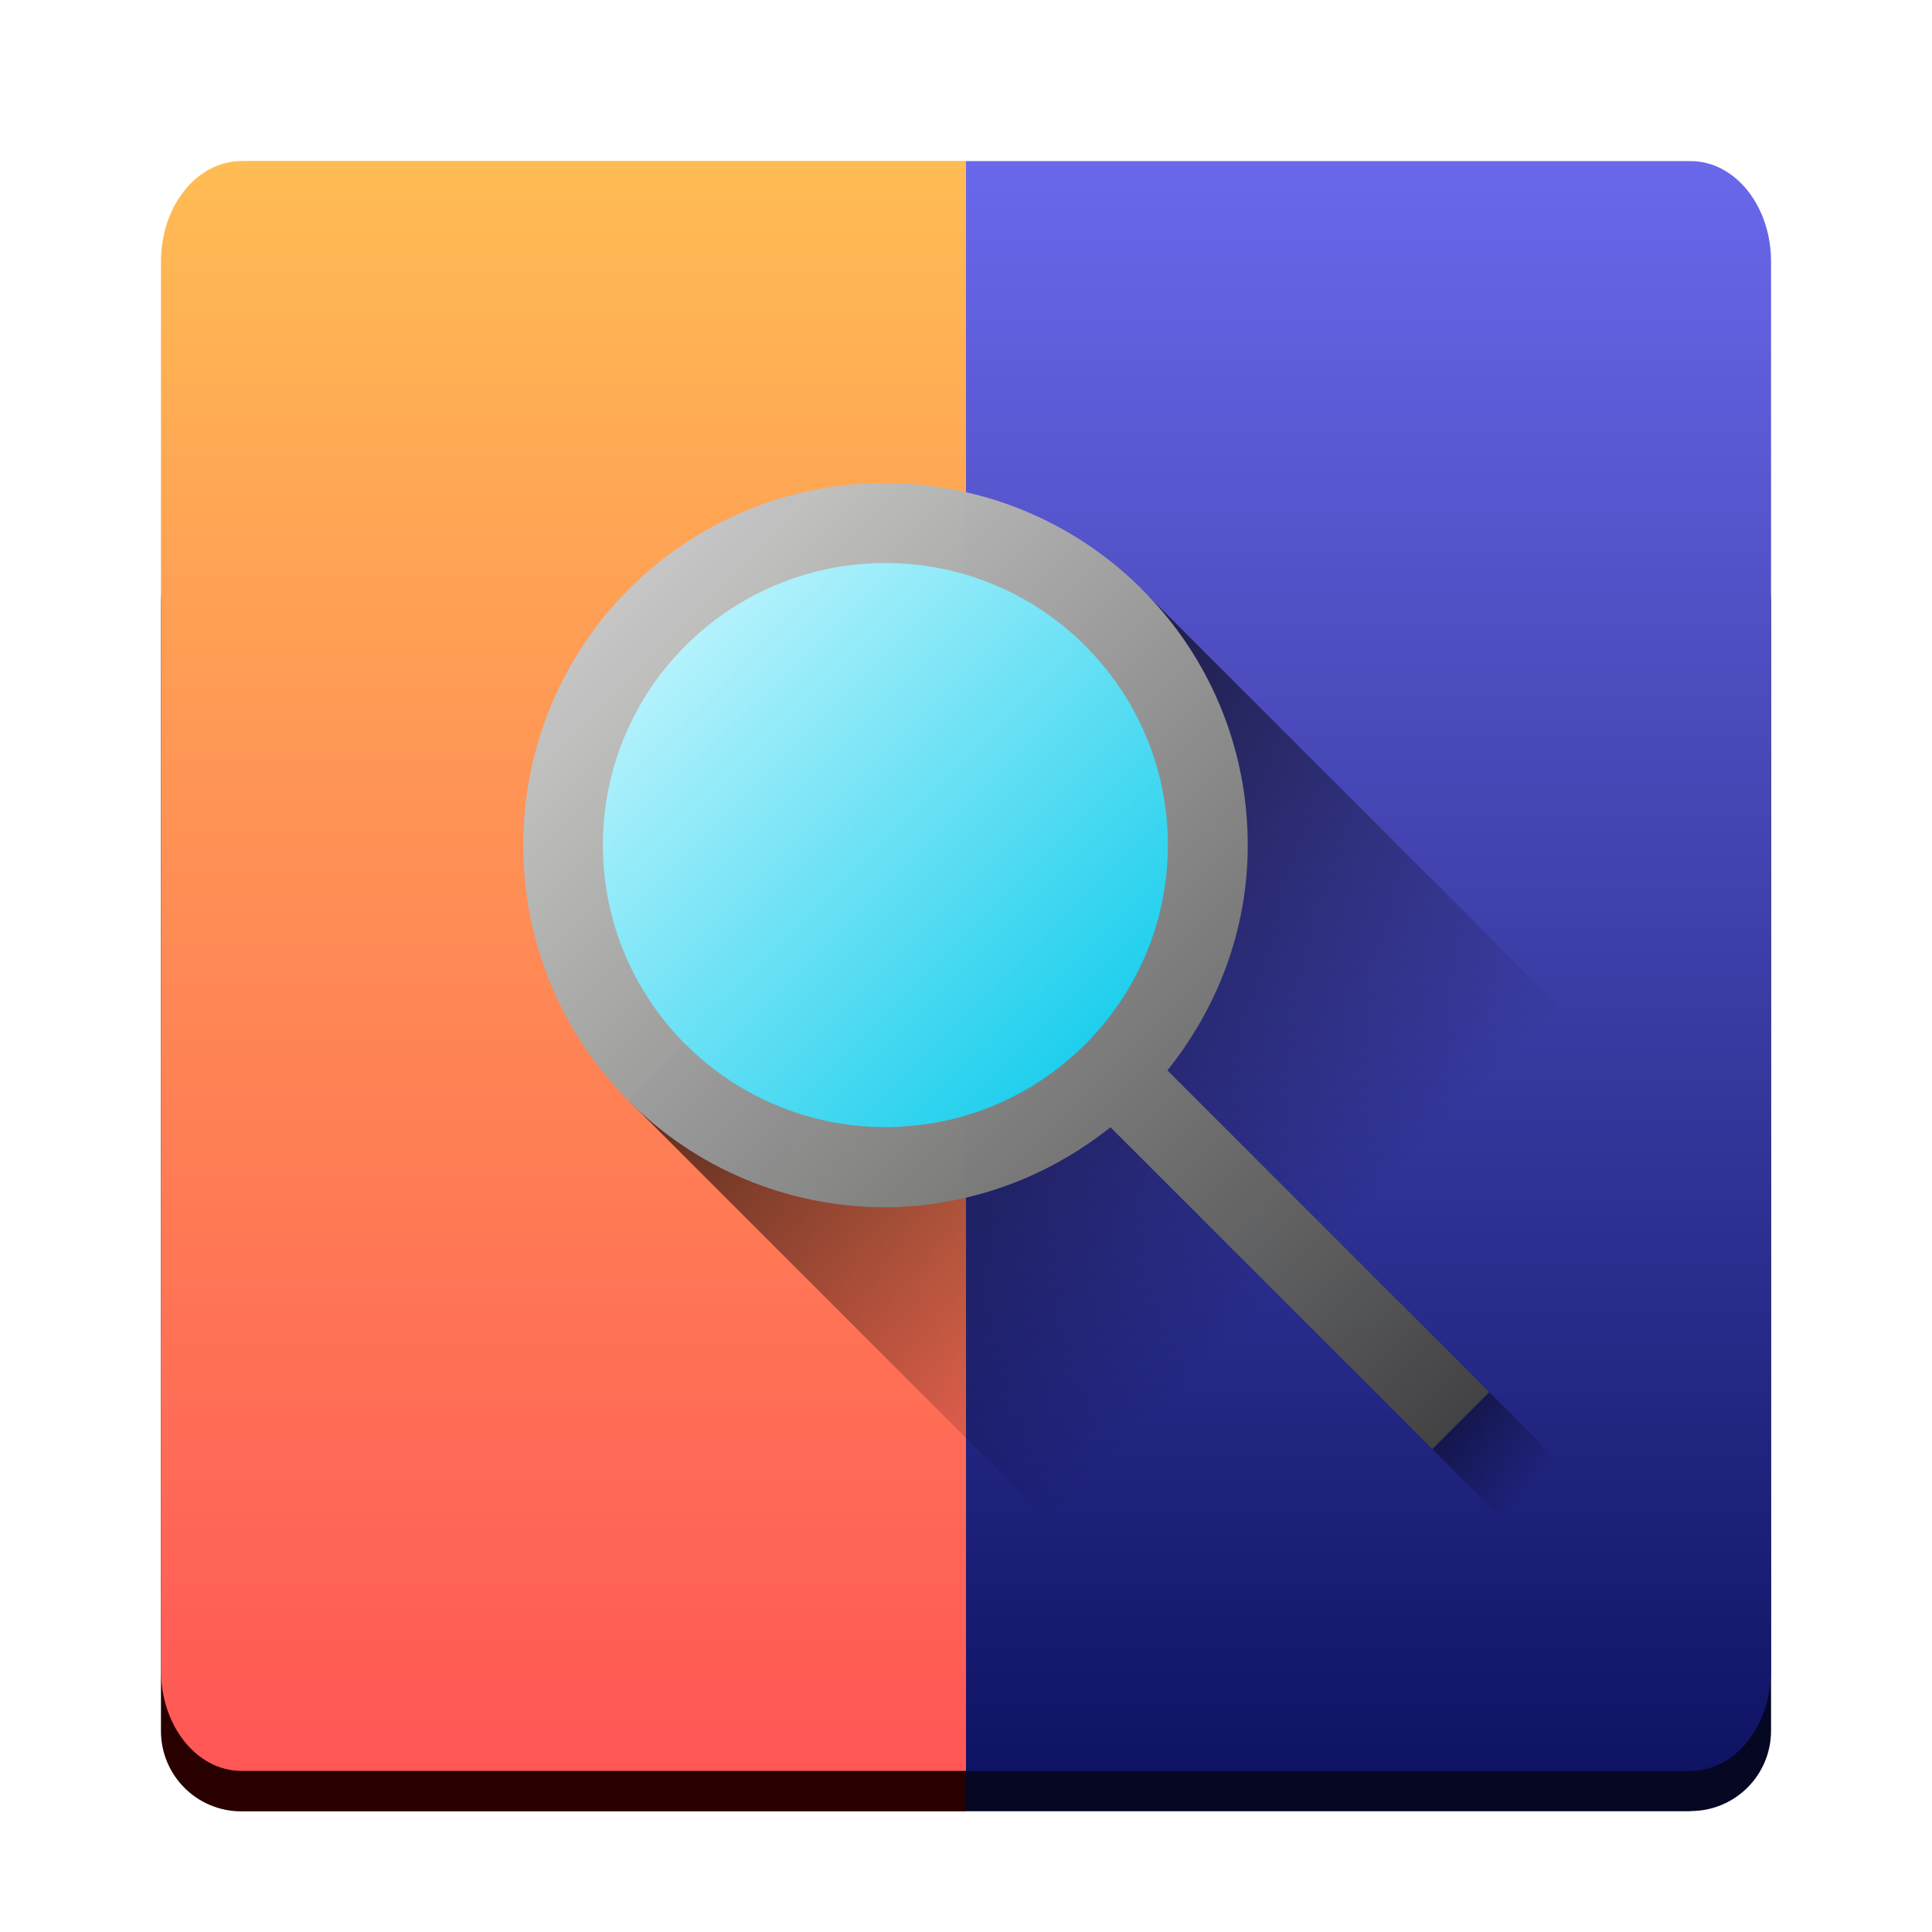
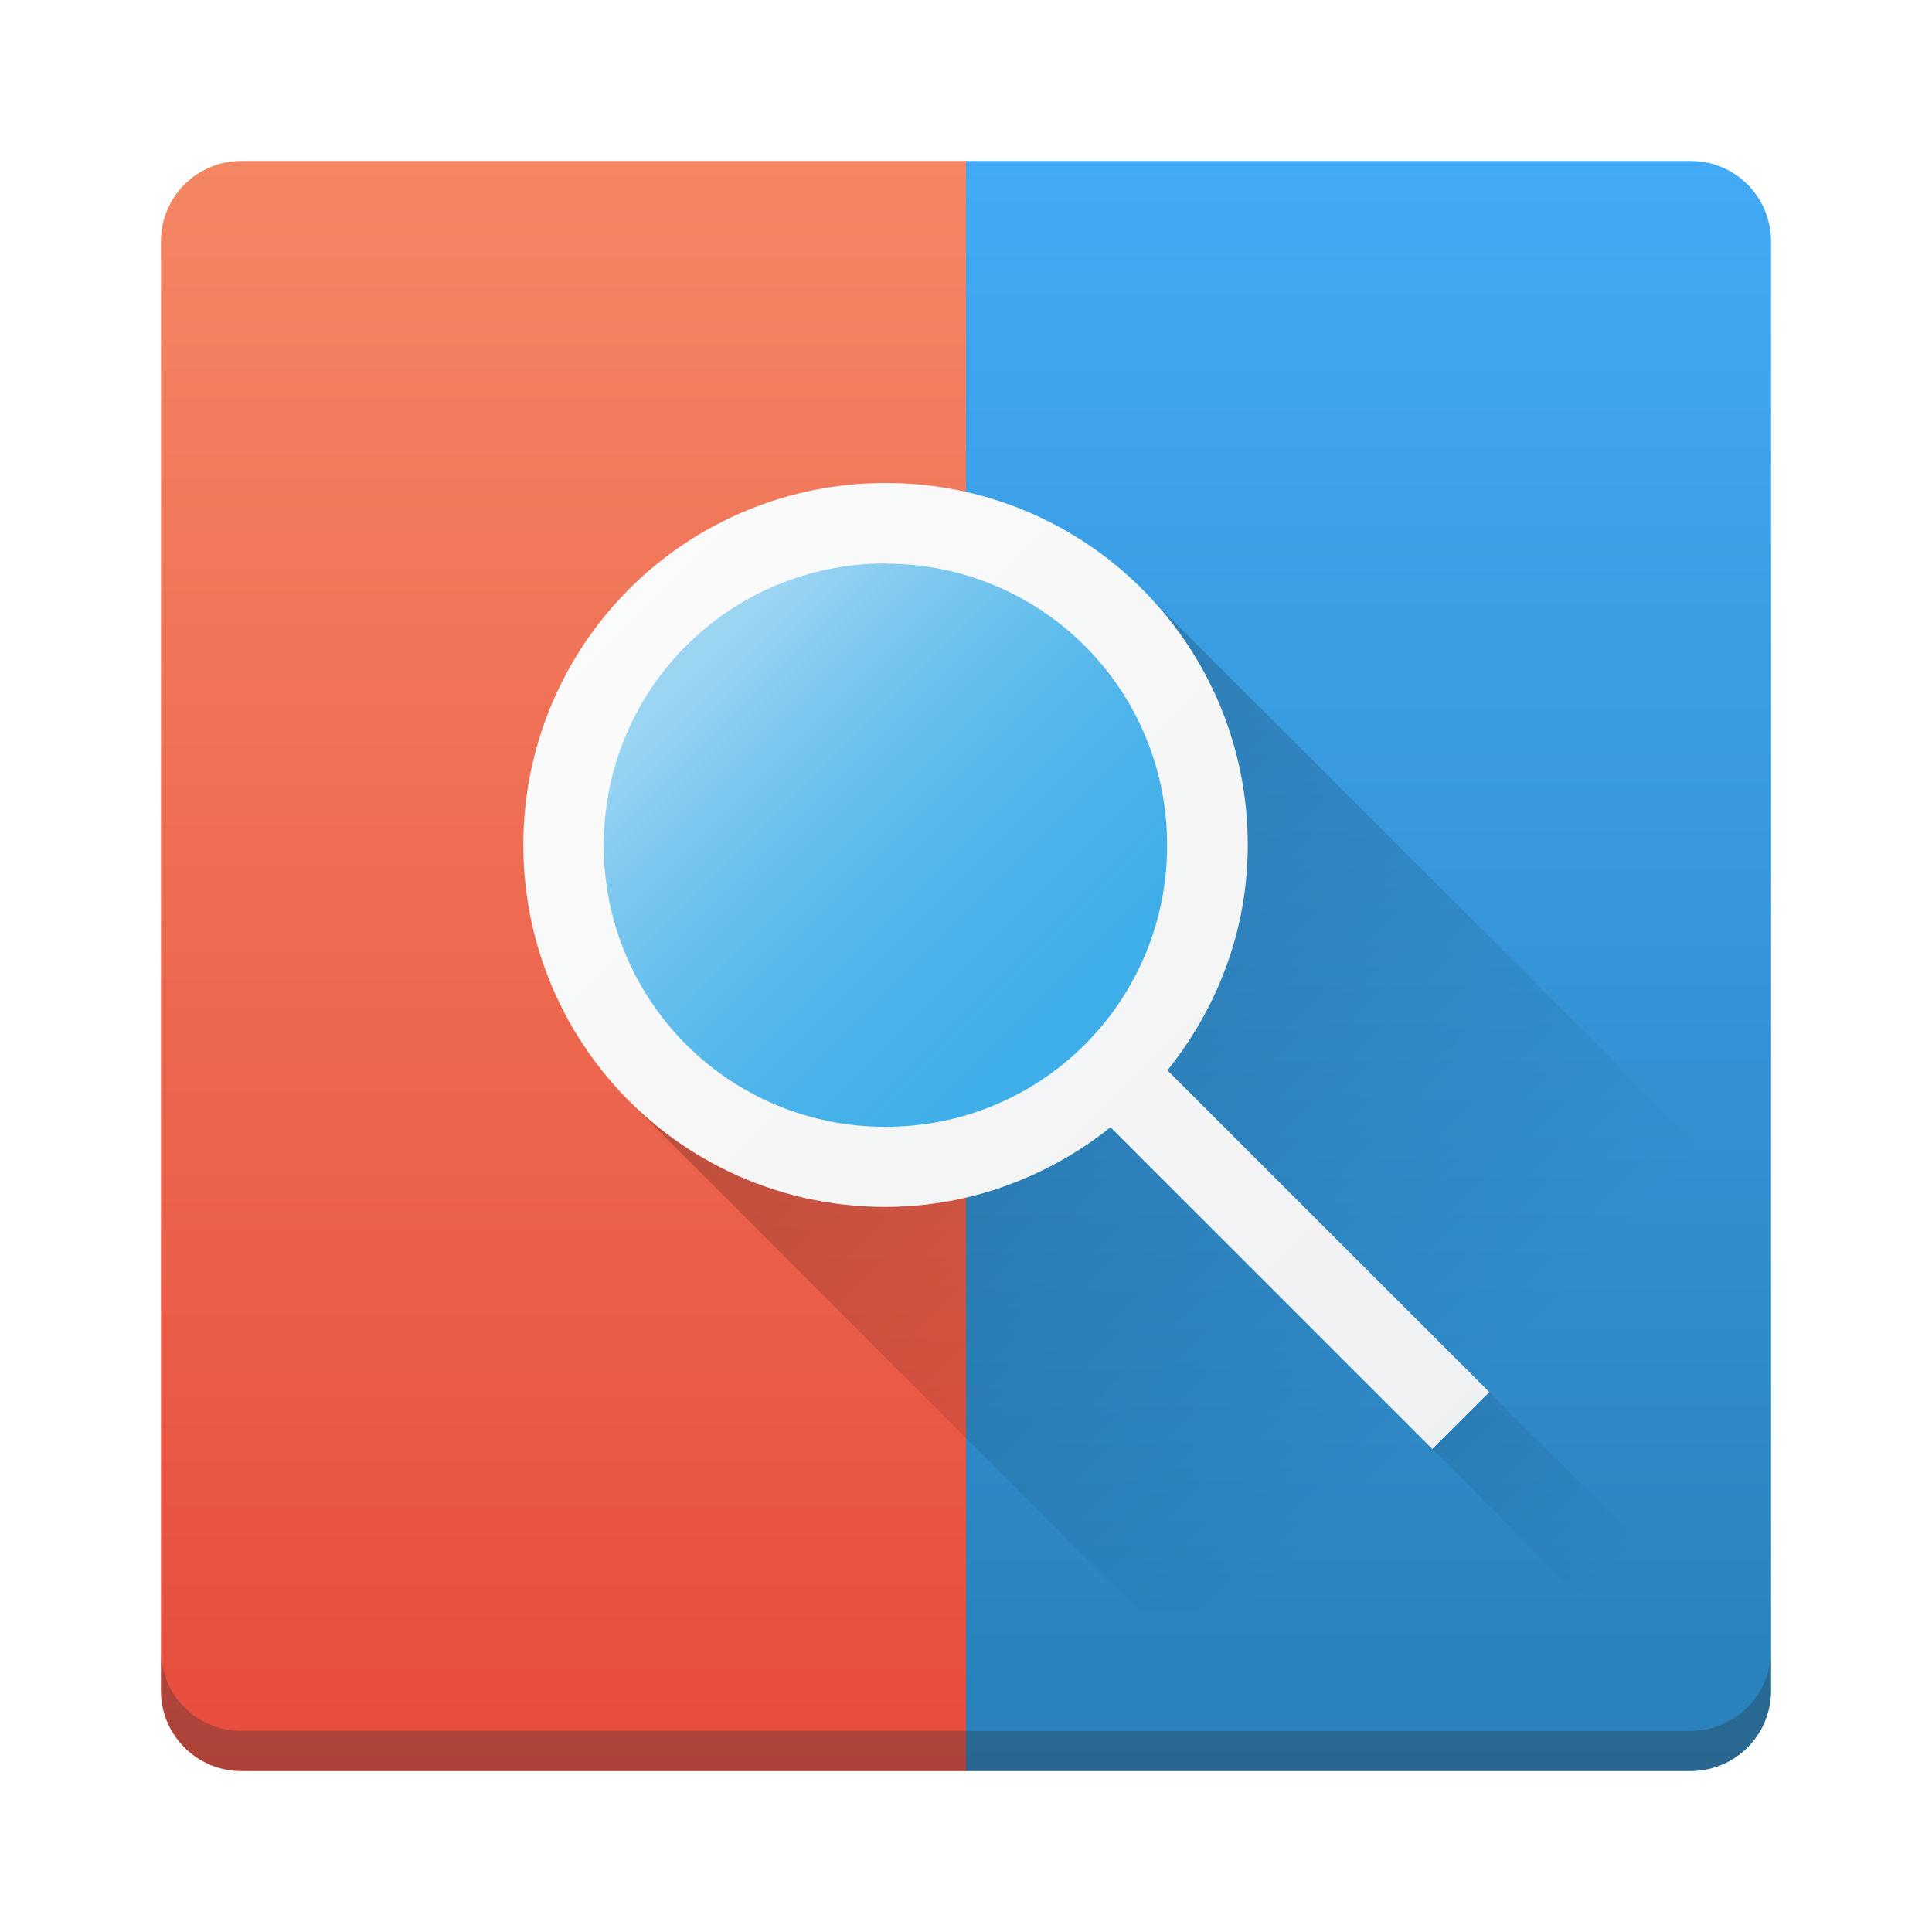
- <svg xmlns="http://www.w3.org/2000/svg" xmlns:xlink="http://www.w3.org/1999/xlink" width="48" height="48" viewBox="0 0 12.7 12.7" version="1.1" id="svg8">
-   <defs id="defs2">
-     <linearGradient id="linearGradient985-3">
-       <stop id="stop1002" offset="0" style="stop-color:#6a68eb;stop-opacity:1" />
-       <stop id="stop1004" offset="1" style="stop-color:#0e1363;stop-opacity:1" />
-     </linearGradient>
-     <linearGradient id="linearGradient985-3-6">
-       <stop style="stop-color:#ffbc54;stop-opacity:1" offset="0" id="stop981" />
-       <stop style="stop-color:#ff5656;stop-opacity:1" offset="1" id="stop983" />
-     </linearGradient>
-     <linearGradient id="linearGradient979">
-       <stop id="stop975" offset="0" style="stop-color:#d7d7d7;stop-opacity:1" />
-       <stop id="stop977" offset="1" style="stop-color:#3f3f3f;stop-opacity:0.987" />
-     </linearGradient>
-     <linearGradient id="linearGradient1661">
-       <stop id="stop2337" offset="0" style="stop-color:#000000;stop-opacity:0.467" />
-       <stop id="stop2339" offset="1" style="stop-color:#000000;stop-opacity:0;" />
-     </linearGradient>
-     <linearGradient id="linearGradient2323">
-       <stop style="stop-color:#00c8ea;stop-opacity:1" offset="0" id="stop2319" />
-       <stop style="stop-color:#d2f9ff;stop-opacity:1" offset="1" id="stop2321" />
-     </linearGradient>
-     <linearGradient id="linearGradient2315">
-       <stop style="stop-color:#2c2c2c;stop-opacity:1" offset="0" id="stop2311" />
-       <stop style="stop-color:#ffffff;stop-opacity:0.984" offset="1" id="stop2313" />
-     </linearGradient>
-     <linearGradient id="linearGradient1661-0">
-       <stop style="stop-color:#000000;stop-opacity:1;" offset="0" id="stop1657" />
-       <stop style="stop-color:#000000;stop-opacity:0;" offset="1" id="stop1659" />
-     </linearGradient>
-     <linearGradient xlink:href="#linearGradient1661-0" id="linearGradient1663" x1="4.366" y1="4.101" x2="8.599" y2="8.334" gradientUnits="userSpaceOnUse" gradientTransform="scale(3.779528)" />
-     <linearGradient xlink:href="#linearGradient2315" id="linearGradient2304" gradientUnits="userSpaceOnUse" x1="9.79" y1="9.525" x2="3.44" y2="3.175" />
-     <linearGradient xlink:href="#linearGradient979" id="linearGradient2306" gradientUnits="userSpaceOnUse" x1="13" y1="12" x2="37" y2="36" />
-     <linearGradient xlink:href="#linearGradient2323" id="linearGradient2325" x1="7.673" y1="7.408" x2="3.969" y2="3.704" gradientUnits="userSpaceOnUse" gradientTransform="matrix(1.002722,0,0,1.000797,-0.01670799,-0.00590588)" />
-     <linearGradient xlink:href="#linearGradient1661" id="linearGradient2335" x1="9.525" y1="9.26" x2="10.054" y2="9.79" gradientUnits="userSpaceOnUse" />
-     <linearGradient xlink:href="#linearGradient985-3-6" id="linearGradient987" x1="3.704" y1="286.417" x2="3.704" y2="294.883" gradientUnits="userSpaceOnUse" gradientTransform="matrix(1,0,0,1.250002,0,-356.9631)" />
-     <linearGradient xlink:href="#linearGradient985-3" id="linearGradient995" x1="8.731" y1="286.417" x2="8.731" y2="294.883" gradientUnits="userSpaceOnUse" gradientTransform="matrix(1,0,0,1.250001,1.3e-6,-356.9628)" />
-   </defs>
-   <g id="layer1" transform="translate(0,-284.3)" style="display:inline">
-     <path style="fill:#280000;fill-opacity:1;stroke:none;stroke-width:0.001;stroke-miterlimit:4;stroke-dasharray:none;stroke-opacity:1" d="m 1.587,287.74 c 0.794,-10e-6 1.588,-10e-6 4.763,-10e-6 0,1.323 0,6.35 0,8.467 l -4.763,10e-6 c -0.293,0 -0.529,-0.236 -0.529,-0.529 v -7.408 c 0,-0.293 0.236,-0.529 0.529,-0.529 z" id="rect836-35" />
-     <path style="fill:#050723;fill-opacity:1;stroke:none;stroke-width:0.001;stroke-miterlimit:4;stroke-dasharray:none;stroke-opacity:1" d="m 11.113,296.206 c -0.794,1e-5 -1.588,1e-5 -4.763,1e-5 0,-1.323 0,-6.35 0,-8.467 l 4.763,-1e-5 c 0.293,0 0.529,0.236 0.529,0.529 v 7.408 c 0,0.293 -0.236,0.529 -0.529,0.529 z" id="rect836-3-6" />
-   </g>
-   <g id="layer2" style="display:inline">
-     <path style="color:#232629;fill:currentColor;fill-opacity:1;stroke:none;stroke-width:0.529" d="m 5.821,3.175 c -1.319,0 -2.381,1.063 -2.381,2.38 0,1.319 1.064,2.38 2.381,2.38 0.563,0 1.072,-0.202 1.479,-0.526 L 9.415,9.525 9.79,9.151 7.674,7.036 C 8,6.629 8.202,6.119 8.202,5.555 8.202,4.237 7.138,3.175 5.821,3.175 Z m 0,0.529 c 1.026,0 1.852,0.826 1.852,1.851 0,1.026 -0.826,1.851 -1.852,1.851 -1.026,0 -1.852,-0.826 -1.852,-1.851 0,-1.026 0.826,-1.851 1.852,-1.851 z" class="ColorScheme-Text" id="path1011-2" />
-     <path style="display:inline;fill:url(#linearGradient987);fill-opacity:1;stroke:none;stroke-width:0.001;stroke-miterlimit:4;stroke-dasharray:none;stroke-opacity:1" d="M 1.587,1.058 C 2.381,1.058 3.175,1.058 6.35,1.058 c 0,1.654 0,7.938 0,10.583 l -4.763,1.2e-5 c -0.293,0 -0.529,-0.295 -0.529,-0.661 V 1.72 c 0,-0.366 0.236,-0.661 0.529,-0.661 z" id="rect836" />
-     <path style="display:inline;fill:url(#linearGradient995);fill-opacity:1;stroke:none;stroke-width:0.001;stroke-miterlimit:4;stroke-dasharray:none;stroke-opacity:1" d="m 11.113,11.642 c -0.794,1.2e-5 -1.588,1.2e-5 -4.763,1.2e-5 0,-1.654 0,-7.938 0,-10.583 l 4.763,-1.24e-5 c 0.293,0 0.529,0.295 0.529,0.661 v 9.26 c 0,0.366 -0.236,0.661 -0.529,0.661 z" id="rect836-3" />
-     <ellipse style="fill:#ff0000;fill-rule:evenodd;stroke-width:0.265" id="path1667" cx="5.821" cy="3.704" rx="1.852" ry="8.9999993e-08" />
-   </g>
-   <g id="layer3" style="display:inline">
-     <path style="display:inline;fill:url(#linearGradient1663);fill-opacity:1;stroke:none;stroke-width:1px;stroke-linecap:butt;stroke-linejoin:miter;stroke-opacity:1" d="m 28.363,14.637 -1.416,1.416 A 7,7 0 0 1 29,21 7,7 0 0 1 22,28 7,7 0 0 1 17.053,25.947 L 15.637,27.363 28.271,40 H 42.5 V 28.771 Z" id="path1655" transform="scale(0.2645833)" />
-     <path style="display:inline;fill:url(#linearGradient2335);fill-opacity:1;stroke:none;stroke-width:0.265px;stroke-linecap:butt;stroke-linejoin:miter;stroke-opacity:1" d="m 9.415,9.525 0.374,-0.374 1.38,1.38 -0.748,-4e-5 z" id="path2327" />
-   </g>
-   <g id="layer5" style="display:inline">
-     <g style="display:inline;fill:url(#linearGradient2304);fill-opacity:1" id="g1638">
-       <path style="color:#232629;display:inline;fill:url(#linearGradient2306);fill-opacity:1;stroke:none;stroke-width:2" d="m 22,12 c -4.986,0 -9,4.02 -9,8.998 0,4.984 4.02,8.996 9,8.996 0.691,0 1.358,-0.088 2,-0.238 1.335,-0.313 2.552,-0.923 3.59,-1.75 L 35.586,36 37,34.586 29.004,26.594 C 30.235,25.055 31,23.128 31,20.998 31,16.703 28.012,13.135 24,12.229 23.356,12.083 22.689,12 22,12 Z m 0,2 c 0.696,0 1.366,0.104 2,0.291 2.897,0.857 5,3.526 5,6.707 0,3.181 -2.103,5.848 -5,6.705 -0.634,0.187 -1.304,0.291 -2,0.291 -3.878,0 -7,-3.119 -7,-6.996 C 15,17.121 18.122,14 22,14 Z" transform="scale(0.2645833)" id="path1011-2-9" />
-       <ellipse style="fill:url(#linearGradient2325);fill-opacity:1;fill-rule:evenodd;stroke-width:1.237" id="path2317" cx="5.82" cy="5.555" rx="1.857" ry="1.854" />
-     </g>
-   </g>
+ <svg xmlns="http://www.w3.org/2000/svg" height="48" viewBox="0 0 12.7 12.7" width="48" version="1.1" id="svg961">
+   <defs id="defs965" />
+   <linearGradient id="e" gradientUnits="userSpaceOnUse" x1="4.611" x2="7.333" y1="4.347" y2="7.068">
+     <stop offset="0" stop-color="#fcfcfc" stop-opacity=".5" id="stop911" />
+     <stop offset="1" stop-color="#3daee9" stop-opacity="0" id="stop913" />
+   </linearGradient>
+   <linearGradient id="c" gradientUnits="userSpaceOnUse" x1="16.5" x2="36" y1="15.5" y2="35">
+     <stop offset="0" id="stop916" />
+     <stop offset="1" stop-opacity="0" id="stop918" />
+   </linearGradient>
+   <linearGradient id="f" gradientUnits="userSpaceOnUse" x1="3.44" x2="9.79" y1="3.175" y2="9.525">
+     <stop offset="0" stop-color="#fcfcfc" id="stop921" />
+     <stop offset="1" stop-color="#eff0f1" id="stop923" />
+   </linearGradient>
+   <linearGradient id="d" gradientUnits="userSpaceOnUse" x1="9.525" x2="10.583" y1="9.26" y2="10.319">
+     <stop offset="0" stop-opacity=".467" id="stop926" />
+     <stop offset="1" stop-opacity="0" id="stop928" />
+   </linearGradient>
+   <linearGradient id="b" gradientUnits="userSpaceOnUse" x1="11.642" x2="11.642" y1="295.942" y2="285.358">
+     <stop offset="0" stop-color="#2980b9" id="stop931" />
+     <stop offset="1" stop-color="#42aaf6" id="stop933" />
+   </linearGradient>
+   <linearGradient id="a" gradientUnits="userSpaceOnUse" x1="1.058" x2="1.058" y1="295.942" y2="285.358">
+     <stop offset="0" stop-color="#e74c3c" id="stop936" />
+     <stop offset="1" stop-color="#f48664" id="stop938" />
+   </linearGradient>
+   <path d="M6.35 1.058l-.265.265v10.054l.265.265.265-.265V1.323z" fill="#232629" id="path941" />
+   <path d="M5.82 3.175a2.377 2.377 0 0 0-2.38 2.38 2.377 2.377 0 0 0 2.38 2.381c.564 0 1.073-.202 1.48-.526l2.115 2.115.375-.374-2.116-2.115c.326-.407.528-.917.528-1.48a2.377 2.377 0 0 0-2.381-2.381zm0 .529c1.027 0 1.853.826 1.853 1.851 0 1.026-.826 1.852-1.852 1.852s-1.852-.826-1.852-1.852c0-1.025.826-1.851 1.852-1.851z" fill="#232629" id="path943" />
+   <path d="M1.587 285.358H6.35v10.584H1.587a.528.528 0 0 1-.529-.53v-9.525c0-.293.236-.529.53-.529z" fill="url(#a)" transform="translate(0 -284.3)" id="path945" />
+   <path d="M11.113 295.942H6.35v-10.584h4.763c.293 0 .529.236.529.53v9.524c0 .294-.236.53-.53.53z" fill="url(#b)" transform="translate(0 -284.3)" id="path947" />
+   <path d="M28.363 14.637l-1.416 1.416A7 7 0 0 1 29 21a7 7 0 0 1-7 7 7 7 0 0 1-4.947-2.053l-1.416 1.416L28.27 40H42.5V28.771z" fill="url(#c)" opacity=".3" transform="scale(.26458)" id="path949" />
+   <path d="M9.415 9.525l.375-.374 1.38 1.38h-.749z" fill="url(#d)" opacity=".2" id="path951" />
+   <path d="M1.058 10.848v.264c0 .294.236.53.53.53h9.524c.294 0 .53-.236.53-.53v-.264c0 .293-.236.53-.53.53H1.587a.528.528 0 0 1-.529-.53z" fill="#292c2f" opacity=".3" id="path953" />
+   <circle cx="5.821" cy="5.556" fill="#3daee9" fill-rule="evenodd" r="2.117" id="circle955" />
+   <circle cx="5.821" cy="5.556" fill="url(#e)" fill-rule="evenodd" r="2.117" id="circle957" />
+   <path d="M5.82 3.175a2.377 2.377 0 0 0-2.38 2.38 2.376 2.376 0 0 0 2.91 2.318 2.41 2.41 0 0 0 .95-.463l2.115 2.115.375-.374-2.116-2.115c.326-.407.528-.917.528-1.48a2.375 2.375 0 0 0-2.381-2.381zm0 .53a1.847 1.847 0 0 1 1.852 1.852 1.846 1.846 0 0 1-1.851 1.85 1.847 1.847 0 0 1-1.852-1.851c0-1.026.826-1.852 1.852-1.852z" fill="url(#f)" id="path959" />
</svg>
